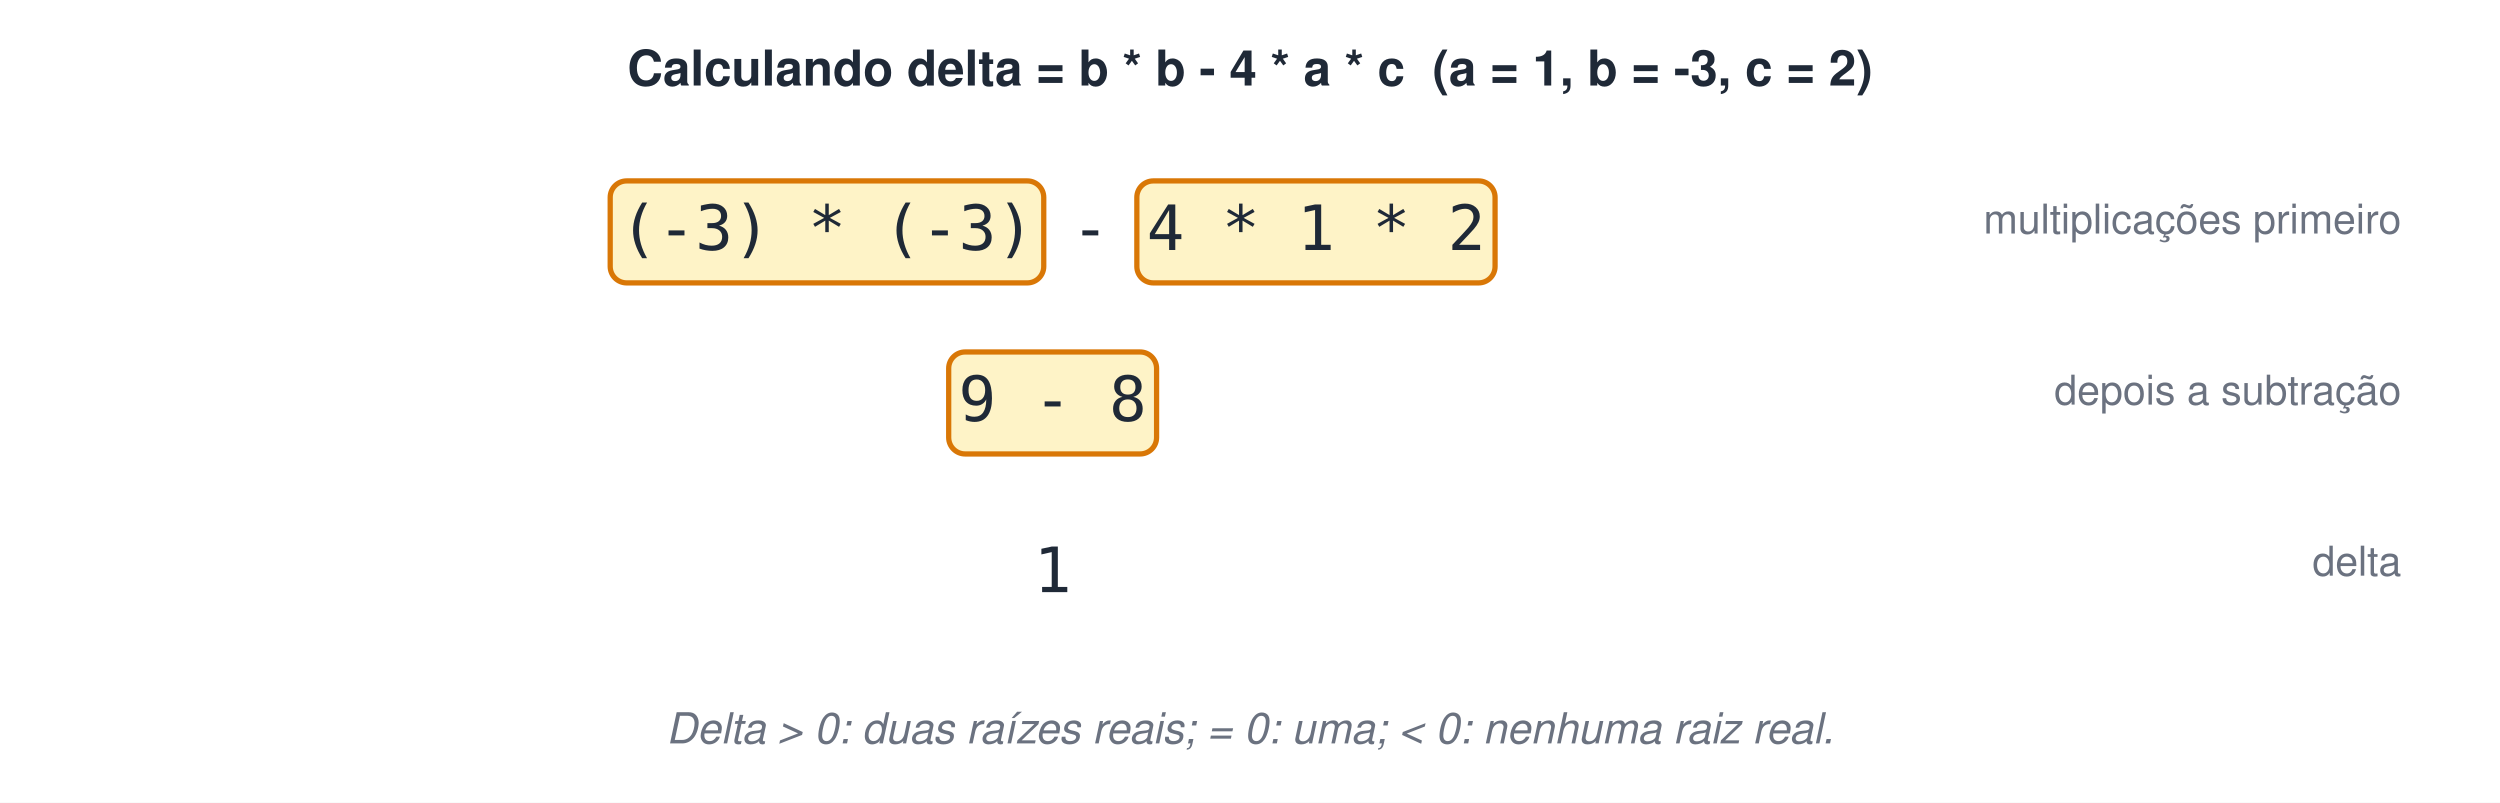
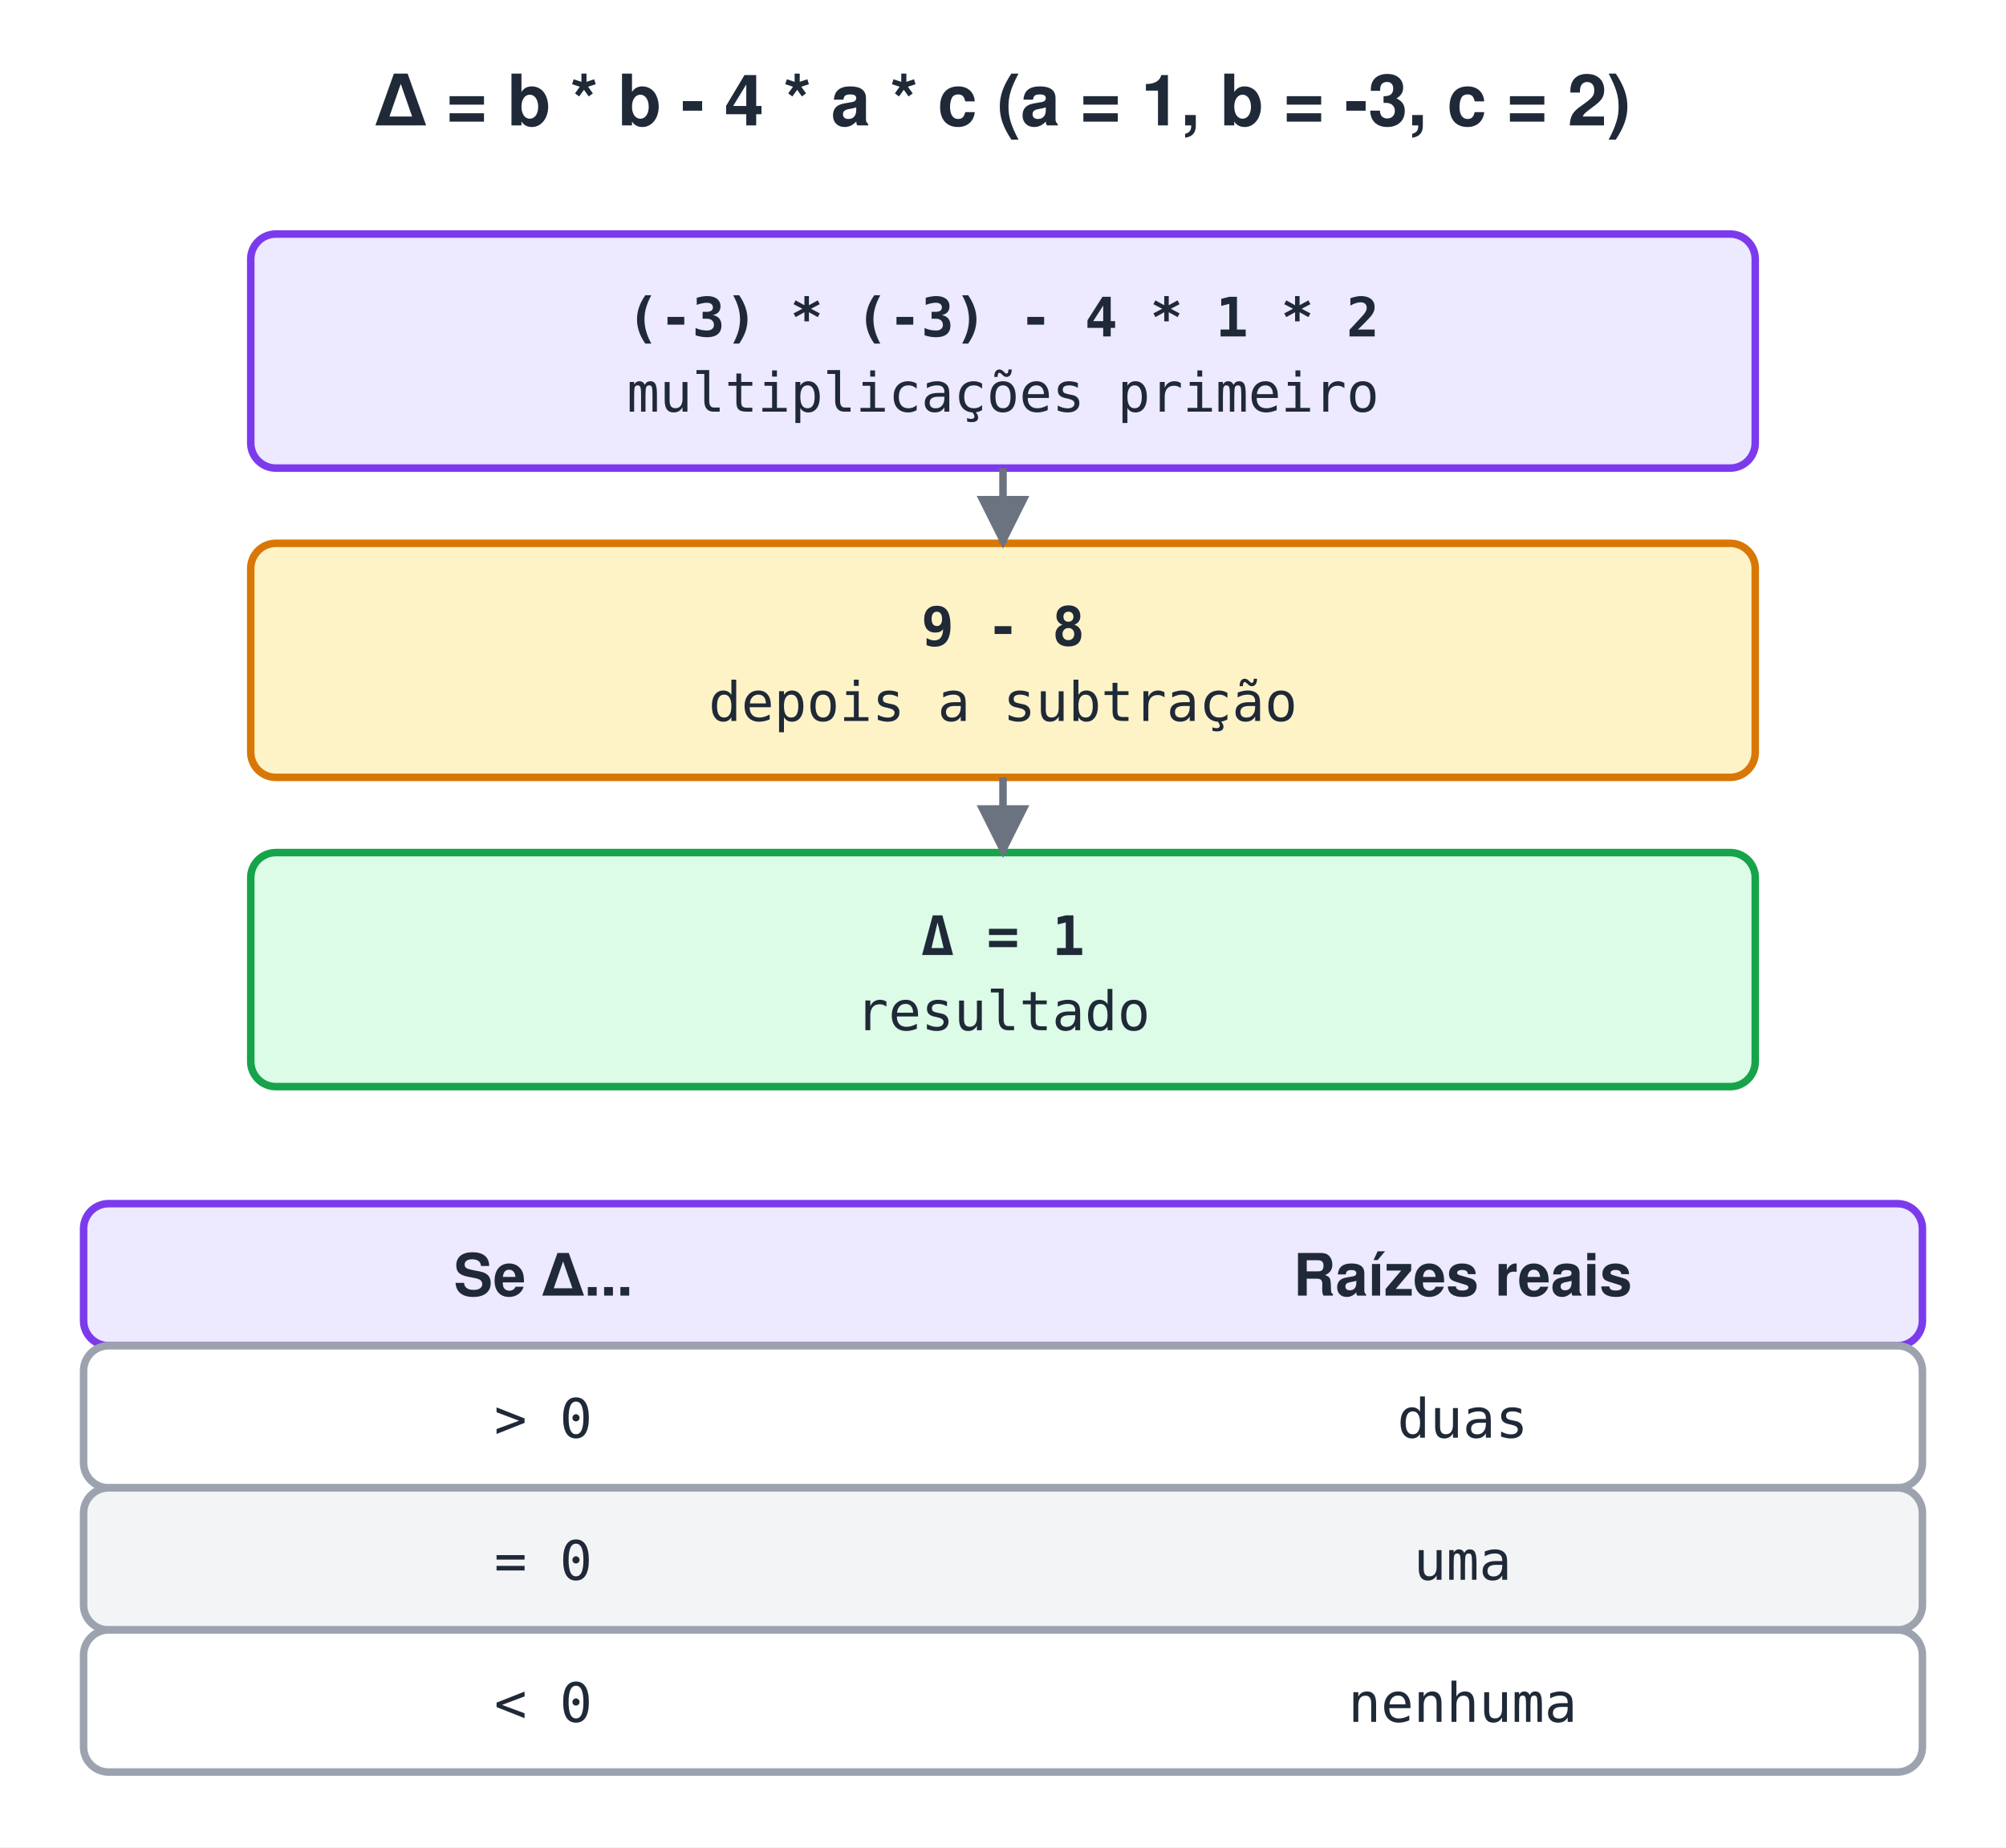
- <svg xmlns="http://www.w3.org/2000/svg" width="760" height="244" viewBox="0 0 760 244">
-   <style>text{font-family:Helvetica, Arial, 'DejaVu Sans', sans-serif}.m{font-family:Menlo, Consolas, 'DejaVu Sans Mono', monospace}</style>
-   <rect width="100%" height="100%" fill="#ffffff" />
-   <text x="380" y="26" font-size="15" font-weight="bold" fill="#1F2937" text-anchor="middle">Calculando delta = b * b - 4 * a * c  (a = 1, b = -3, c = 2)</text>
-   <rect x="185.5" y="55" width="131.8" height="31" rx="5" fill="#FEF3C7" stroke="#D97706" stroke-width="1.6" />
-   <text x="188.5" y="76" class="m" font-size="19" fill="#1F2937" xml:space="preserve">(-3) * (-3)</text>
-   <text x="314.3" y="76" class="m" font-size="19" fill="#1F2937" xml:space="preserve"> - </text>
-   <rect x="345.6" y="55" width="108.9" height="31" rx="5" fill="#FEF3C7" stroke="#D97706" stroke-width="1.6" />
-   <text x="348.6" y="76" class="m" font-size="19" fill="#1F2937" xml:space="preserve">4 * 1 * 2</text>
-   <text x="730" y="71" font-size="12.5" fill="#6B7280" text-anchor="end">multiplicações primeiro</text>
-   <rect x="288.4" y="107" width="63.2" height="31" rx="5" fill="#FEF3C7" stroke="#D97706" stroke-width="1.6" />
-   <text x="291.4" y="128" class="m" font-size="19" fill="#1F2937" xml:space="preserve">9 - 8</text>
-   <text x="730" y="123" font-size="12.5" fill="#6B7280" text-anchor="end">depois a subtração</text>
-   <text x="314.3" y="180" class="m" font-size="19" fill="#1F2937" xml:space="preserve">1</text>
-   <text x="730" y="175" font-size="12.5" fill="#6B7280" text-anchor="end">delta</text>
-   <text x="380" y="226" font-size="13" font-style="italic" fill="#6B7280" text-anchor="middle">Delta &gt; 0: duas raízes reais; = 0: uma; &lt; 0: nenhuma raiz real.</text>
+ <svg xmlns="http://www.w3.org/2000/svg" width="480" height="442" viewBox="0 0 480 442">
+   <style>text{white-space:pre;font-family:Helvetica,Arial,sans-serif;font-size:14px;fill:#1F2937}.t{font-size:17px;font-weight:bold}.b{font-weight:bold}.m{font-family:Menlo,Consolas,monospace;font-size:13px}.s{font-size:12.5px;fill:#4B5563}.n{font-size:13px;font-style:italic;fill:#4B5563}.c{text-anchor:middle}.r{text-anchor:end}.xB{fill:#DBEAFE;stroke:#2563EB}.xG{fill:#DCFCE7;stroke:#16A34A}.xO{fill:#FEF3C7;stroke:#D97706}.xP{fill:#EDE9FE;stroke:#7C3AED}.xR{fill:#FEE2E2;stroke:#DC2626}.xY{fill:#F3F4F6;stroke:#9CA3AF}.xW{fill:#fff;stroke:#9CA3AF}.xT{fill:#CCFBF1;stroke:#0D9488}.xK{fill:#FCE7F3;stroke:#DB2777}rect,ellipse,polygon{stroke-width:1.8}.l{stroke:#6B7280;stroke-width:1.8;fill:none}.d{stroke-dasharray:5 4}</style>
+   <defs>
+     <marker id="a" viewBox="0 0 10 10" refX="9" refY="5" markerWidth="7" markerHeight="7" orient="auto-start-reverse">
+       <path d="M0,0L10,5L0,10z" fill="#6B7280" />
+     </marker>
+   </defs>
+   <rect width="100%" height="100%" fill="#fff" />
+   <text x="240.0" y="30" class="t c">Δ = b * b - 4 * a * c  (a = 1, b = -3, c = 2)</text>
+   <rect x="60" y="56" width="360" height="56" rx="6" class="xP" />
+   <text x="240.0" y="80.5" class="m b c">(-3) * (-3)  -  4 * 1 * 2</text>
+   <text x="240.0" y="98.5" class="m c">multiplicações primeiro</text>
+   <rect x="60" y="130" width="360" height="56" rx="6" class="xO" />
+   <text x="240.0" y="154.5" class="m b c">9  -  8</text>
+   <text x="240.0" y="172.5" class="m c">depois a subtração</text>
+   <path d="M240.0,112 L240.0,130" class="l" marker-end="url(#a)" />
+   <rect x="60" y="204" width="360" height="56" rx="6" class="xG" />
+   <text x="240.0" y="228.5" class="m b c">Δ = 1</text>
+   <text x="240.0" y="246.5" class="m c">resultado</text>
+   <path d="M240.0,186 L240.0,204" class="l" marker-end="url(#a)" />
+   <rect x="20" y="288" width="440" height="34" rx="6" class="xP" />
+   <text x="130.0" y="310" class="b c">Se Δ...</text>
+   <text x="350.0" y="310" class="b c">Raízes reais</text>
+   <rect x="20" y="322" width="440" height="34" rx="6" class="xW" />
+   <text x="130.0" y="344" class="m c">&gt; 0</text>
+   <text x="350.0" y="344" class="m c">duas</text>
+   <rect x="20" y="356" width="440" height="34" rx="6" class="xY" />
+   <text x="130.0" y="378" class="m c">= 0</text>
+   <text x="350.0" y="378" class="m c">uma</text>
+   <rect x="20" y="390" width="440" height="34" rx="6" class="xW" />
+   <text x="130.0" y="412" class="m c">&lt; 0</text>
+   <text x="350.0" y="412" class="m c">nenhuma</text>
</svg>
